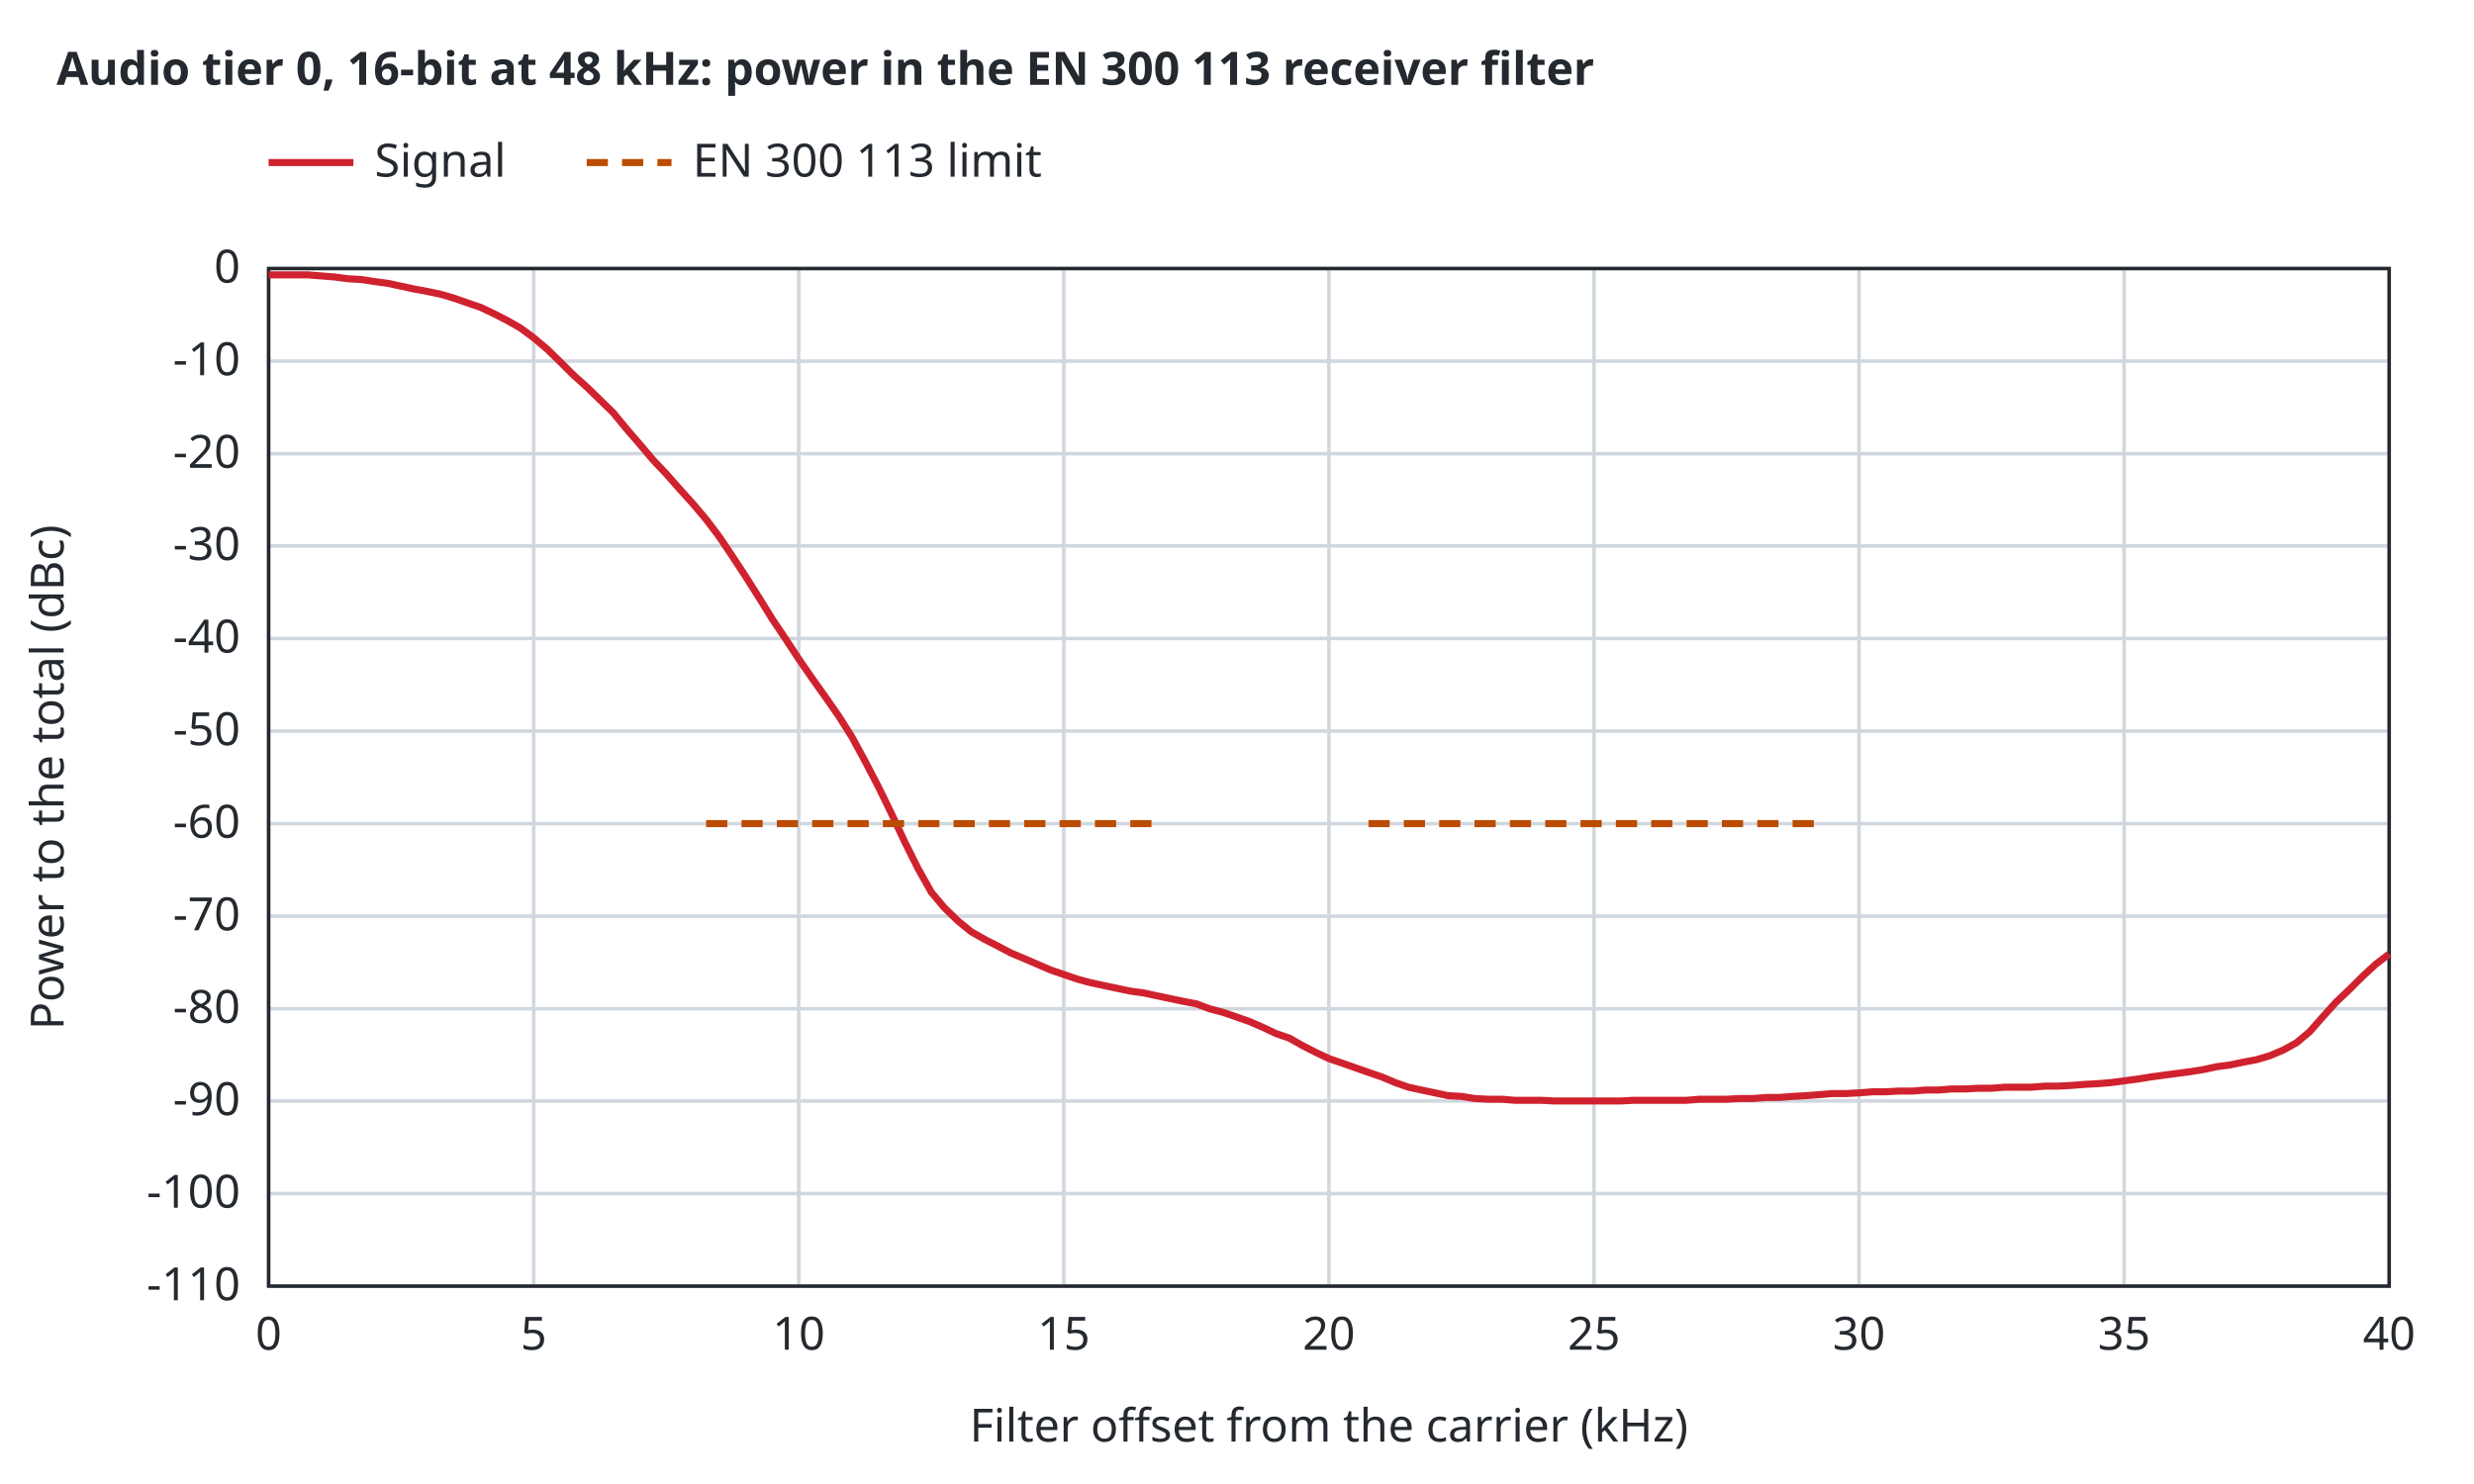
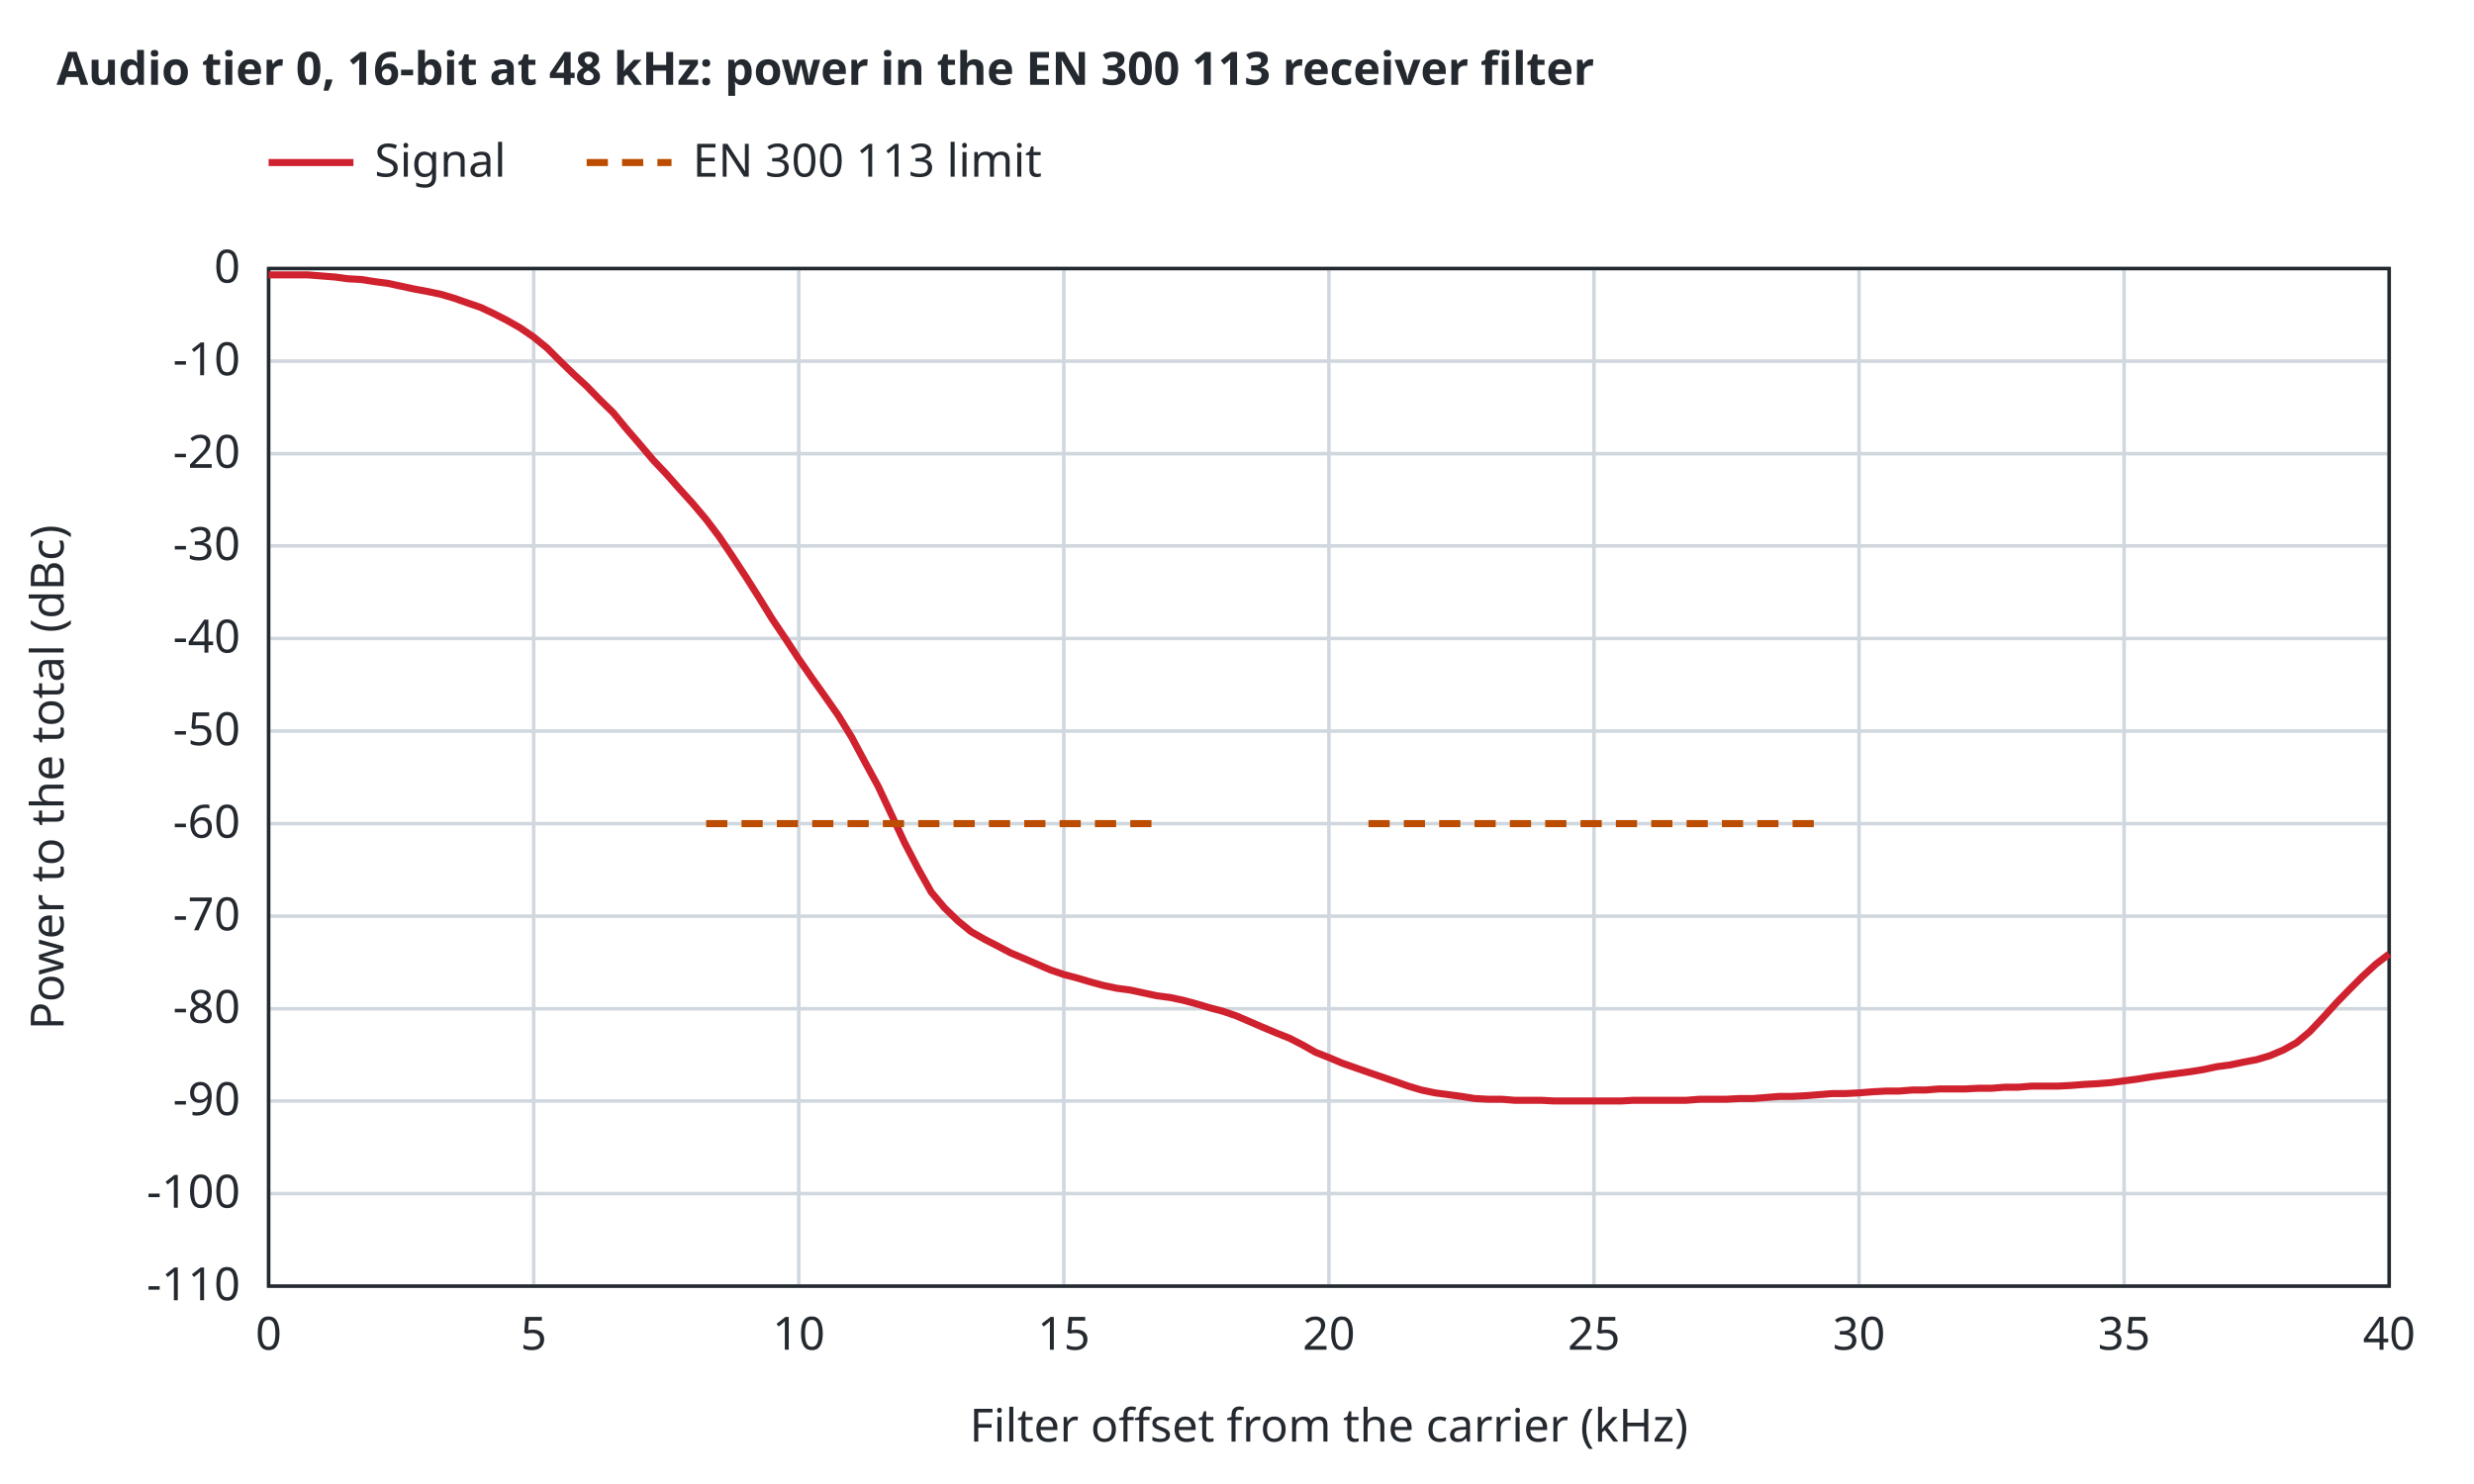
<svg xmlns="http://www.w3.org/2000/svg" width="700" height="420" viewBox="0 0 700 420">
  <style>text{font-family:sans-serif;font-size:13px;fill:#24292f}.t{font-weight:600}.bg{fill:#ffffff}.ax{stroke:#24292f;stroke-width:1;fill:none}.gr{stroke:#d0d7de;stroke-width:1}.mi{stroke:#eaeef2;stroke-width:1}.r0{stroke:#6e7781}.r1{stroke:#bc4c00}.r2{stroke:#8250df}.r3{stroke:#1b7c83}.r4{stroke:#9a6700}.s1{stroke:#cf222e}.s2{stroke:#0969da}.s3{stroke:#1a7f37}.s4{stroke:#9a6700}.q0{fill:#6e7781}.q1{fill:#bc4c00}.q2{fill:#8250df}.f1{fill:#cf222e}.f2{fill:#0969da}.f3{fill:#1a7f37}.f4{fill:#9a6700}.l{fill:none;stroke-width:2}.p{fill:none;stroke-width:1.5}.e{fill:none;stroke-width:1;stroke-opacity:.25}@media (prefers-color-scheme:dark){text{fill:#e6edf3}.bg{fill:#0d1117}.ax{stroke:#8b949e}.gr{stroke:#30363d}.mi{stroke:#21262d}.r0{stroke:#8b949e}.r1{stroke:#f0883e}.r2{stroke:#d2a8ff}.r3{stroke:#39c5cf}.r4{stroke:#d29922}.s1{stroke:#ff7b72}.s2{stroke:#58a6ff}.s3{stroke:#3fb950}.s4{stroke:#d29922}.q0{fill:#8b949e}.q1{fill:#f0883e}.q2{fill:#d2a8ff}.f1{fill:#ff7b72}.f2{fill:#58a6ff}.f3{fill:#3fb950}.f4{fill:#d29922}}</style>
  <rect class="bg" width="100%" height="100%" />
  <text class="t" x="16" y="24">Audio tier 0, 16-bit at 48 kHz: power in the EN 300 113 receiver filter</text>
  <line class="gr" x1="76.0" y1="364.0" x2="76.0" y2="76.0" />
  <text x="76.0" y="382.0" text-anchor="middle">0</text>
  <line class="gr" x1="151.0" y1="364.0" x2="151.0" y2="76.0" />
  <text x="151.0" y="382.0" text-anchor="middle">5</text>
  <line class="gr" x1="226.0" y1="364.0" x2="226.0" y2="76.0" />
  <text x="226.0" y="382.0" text-anchor="middle">10</text>
  <line class="gr" x1="301.0" y1="364.0" x2="301.0" y2="76.0" />
  <text x="301.0" y="382.0" text-anchor="middle">15</text>
  <line class="gr" x1="376.0" y1="364.0" x2="376.0" y2="76.0" />
  <text x="376.0" y="382.0" text-anchor="middle">20</text>
  <line class="gr" x1="451.0" y1="364.0" x2="451.0" y2="76.0" />
  <text x="451.0" y="382.0" text-anchor="middle">25</text>
  <line class="gr" x1="526.0" y1="364.0" x2="526.0" y2="76.0" />
  <text x="526.0" y="382.0" text-anchor="middle">30</text>
  <line class="gr" x1="601.0" y1="364.0" x2="601.0" y2="76.0" />
  <text x="601.0" y="382.0" text-anchor="middle">35</text>
  <line class="gr" x1="676.0" y1="364.0" x2="676.0" y2="76.0" />
  <text x="676.0" y="382.0" text-anchor="middle">40</text>
  <line class="gr" x1="76.0" y1="364.0" x2="676.0" y2="364.0" />
  <text x="68.0" y="368.0" text-anchor="end">-110</text>
  <line class="gr" x1="76.0" y1="337.8" x2="676.0" y2="337.8" />
  <text x="68.0" y="341.8" text-anchor="end">-100</text>
  <line class="gr" x1="76.0" y1="311.6" x2="676.0" y2="311.6" />
  <text x="68.0" y="315.6" text-anchor="end">-90</text>
  <line class="gr" x1="76.0" y1="285.5" x2="676.0" y2="285.5" />
  <text x="68.0" y="289.5" text-anchor="end">-80</text>
  <line class="gr" x1="76.0" y1="259.3" x2="676.0" y2="259.3" />
  <text x="68.0" y="263.3" text-anchor="end">-70</text>
  <line class="gr" x1="76.0" y1="233.1" x2="676.0" y2="233.1" />
  <text x="68.0" y="237.1" text-anchor="end">-60</text>
  <line class="gr" x1="76.0" y1="206.9" x2="676.0" y2="206.9" />
  <text x="68.0" y="210.9" text-anchor="end">-50</text>
  <line class="gr" x1="76.0" y1="180.7" x2="676.0" y2="180.7" />
  <text x="68.0" y="184.7" text-anchor="end">-40</text>
  <line class="gr" x1="76.0" y1="154.5" x2="676.0" y2="154.5" />
  <text x="68.0" y="158.5" text-anchor="end">-30</text>
  <line class="gr" x1="76.0" y1="128.4" x2="676.0" y2="128.4" />
  <text x="68.0" y="132.4" text-anchor="end">-20</text>
  <line class="gr" x1="76.0" y1="102.2" x2="676.0" y2="102.2" />
  <text x="68.0" y="106.2" text-anchor="end">-10</text>
  <line class="gr" x1="76.0" y1="76.0" x2="676.0" y2="76.0" />
  <text x="68.0" y="80.0" text-anchor="end">0</text>
  <rect class="ax" x="76.0" y="76.0" width="600.0" height="288.0" />
  <text x="376.0" y="408.0" text-anchor="middle">Filter offset from the carrier (kHz)</text>
  <text x="18" y="220.0" text-anchor="middle" transform="rotate(-90 18 220.0)">Power to the total (dBc)</text>
-   <path class="l s1" d="M76.0,77.8 L79.8,77.8 L83.5,77.8 L87.2,77.8 L91.0,78.1 L94.8,78.4 L98.5,78.9 L102.2,79.1 L106.0,79.7 L109.8,80.2 L113.5,81.0 L117.2,81.8 L121.0,82.5 L124.8,83.3 L128.5,84.4 L132.2,85.7 L136.0,87.0 L139.8,88.8 L143.5,90.7 L147.2,92.8 L151.0,95.6 L154.8,98.8 L158.5,102.4 L162.2,106.1 L166.0,109.5 L169.8,113.2 L173.5,116.8 L177.2,121.3 L181.0,125.7 L184.8,130.2 L188.5,134.1 L192.2,138.3 L196.0,142.5 L199.8,147.0 L203.5,151.9 L207.2,157.4 L211.0,163.2 L214.8,169.2 L218.5,175.2 L222.2,180.7 L226.0,186.5 L229.8,192.0 L233.5,197.2 L237.2,202.5 L241.0,208.5 L244.8,215.5 L248.5,222.6 L252.2,230.2 L256.0,238.3 L259.8,245.9 L263.5,252.5 L267.2,256.9 L271.0,260.6 L274.8,263.7 L278.5,265.8 L282.2,267.7 L286.0,269.7 L289.8,271.3 L293.5,272.9 L297.2,274.5 L301.0,275.8 L304.8,277.1 L308.5,278.1 L312.2,278.9 L316.0,279.7 L319.8,280.5 L323.5,281.0 L327.2,281.8 L331.0,282.6 L334.8,283.4 L338.5,284.1 L342.2,285.5 L346.0,286.5 L349.8,287.8 L353.5,289.1 L357.2,290.7 L361.0,292.5 L364.8,293.8 L368.5,295.9 L372.2,297.8 L376.0,299.6 L379.8,300.9 L383.5,302.2 L387.2,303.5 L391.0,304.8 L394.8,306.4 L398.5,307.7 L402.2,308.5 L406.0,309.3 L409.8,310.1 L413.5,310.3 L417.2,310.9 L421.0,311.1 L424.8,311.1 L428.5,311.4 L432.2,311.4 L436.0,311.4 L439.8,311.6 L443.5,311.6 L447.2,311.6 L451.0,311.6 L454.8,311.6 L458.5,311.6 L462.2,311.4 L466.0,311.4 L469.8,311.4 L473.5,311.4 L477.2,311.4 L481.0,311.1 L484.8,311.1 L488.5,311.1 L492.2,310.9 L496.0,310.9 L499.8,310.6 L503.5,310.6 L507.2,310.3 L511.0,310.1 L514.8,309.8 L518.5,309.5 L522.2,309.5 L526.0,309.3 L529.8,309.0 L533.5,309.0 L537.2,308.8 L541.0,308.8 L544.8,308.5 L548.5,308.5 L552.2,308.2 L556.0,308.2 L559.8,308.0 L563.5,308.0 L567.2,307.7 L571.0,307.7 L574.8,307.7 L578.5,307.4 L582.2,307.4 L586.0,307.2 L589.8,306.9 L593.5,306.7 L597.2,306.4 L601.0,305.9 L604.8,305.4 L608.5,304.8 L612.2,304.3 L616.0,303.8 L619.8,303.3 L623.5,302.7 L627.2,301.9 L631.0,301.4 L634.8,300.6 L638.5,299.9 L642.2,298.8 L646.0,297.2 L649.8,295.1 L653.5,292.0 L657.2,287.8 L661.0,283.6 L664.8,280.0 L668.5,276.3 L672.2,272.9 L676.0,270.0" />
+   <path class="l s1" d="M76.0,77.8 L79.8,77.8 L83.5,77.8 L87.2,77.8 L91.0,78.1 L94.8,78.4 L98.5,78.9 L102.2,79.1 L106.0,79.7 L109.8,80.2 L113.5,81.0 L117.2,81.8 L121.0,82.5 L124.8,83.3 L128.5,84.4 L132.2,85.7 L136.0,87.0 L139.8,88.8 L143.5,90.7 L147.2,92.8 L151.0,95.4 L154.8,98.5 L158.5,102.2 L162.2,105.8 L166.0,109.3 L169.8,113.2 L173.5,116.8 L177.2,121.3 L181.0,125.7 L184.8,130.2 L188.5,134.1 L192.2,138.3 L196.0,142.5 L199.8,147.0 L203.5,151.9 L207.2,157.4 L211.0,163.2 L214.8,169.2 L218.5,175.2 L222.2,180.7 L226.0,186.5 L229.8,192.0 L233.5,197.2 L237.2,202.5 L241.0,208.7 L244.8,215.8 L248.5,222.6 L252.2,230.5 L256.0,238.6 L259.8,245.9 L263.5,252.5 L267.2,256.9 L271.0,260.6 L274.8,263.7 L278.5,265.8 L282.2,267.7 L286.0,269.7 L289.8,271.3 L293.5,272.9 L297.2,274.5 L301.0,275.8 L304.8,276.8 L308.5,277.9 L312.2,278.9 L316.0,279.7 L319.8,280.2 L323.5,281.0 L327.2,281.8 L331.0,282.3 L334.8,283.1 L338.5,284.1 L342.2,285.2 L346.0,286.2 L349.8,287.5 L353.5,289.1 L357.2,290.7 L361.0,292.3 L364.8,293.8 L368.5,295.7 L372.2,297.8 L376.0,299.3 L379.8,300.9 L383.5,302.2 L387.2,303.5 L391.0,304.8 L394.8,306.1 L398.5,307.4 L402.2,308.5 L406.0,309.3 L409.8,309.8 L413.5,310.3 L417.2,310.9 L421.0,311.1 L424.8,311.1 L428.5,311.4 L432.2,311.4 L436.0,311.4 L439.8,311.6 L443.5,311.6 L447.2,311.6 L451.0,311.6 L454.8,311.6 L458.5,311.6 L462.2,311.4 L466.0,311.4 L469.8,311.4 L473.5,311.4 L477.2,311.4 L481.0,311.1 L484.8,311.1 L488.5,311.1 L492.2,310.9 L496.0,310.9 L499.8,310.6 L503.5,310.3 L507.2,310.3 L511.0,310.1 L514.8,309.8 L518.5,309.5 L522.2,309.5 L526.0,309.3 L529.8,309.0 L533.5,308.8 L537.2,308.8 L541.0,308.5 L544.8,308.5 L548.5,308.2 L552.2,308.2 L556.0,308.2 L559.8,308.0 L563.5,308.0 L567.2,307.7 L571.0,307.7 L574.8,307.4 L578.5,307.4 L582.2,307.4 L586.0,307.2 L589.8,306.9 L593.5,306.7 L597.2,306.4 L601.0,305.9 L604.8,305.4 L608.5,304.8 L612.2,304.3 L616.0,303.8 L619.8,303.3 L623.5,302.7 L627.2,301.9 L631.0,301.4 L634.8,300.6 L638.5,299.9 L642.2,298.8 L646.0,297.2 L649.8,295.1 L653.5,292.0 L657.2,288.1 L661.0,283.9 L664.8,280.0 L668.5,276.3 L672.2,272.9 L676.0,270.0" />
  <path class="l r1" stroke-dasharray="6 4" d="M199.8,233.1 L327.2,233.1" />
  <path class="l r1" stroke-dasharray="6 4" d="M387.2,233.1 L514.8,233.1" />
  <line class="l s1" x1="76.0" y1="46.0" x2="100.0" y2="46.0" />
  <text x="106.0" y="50.0">Signal</text>
  <line class="l r1" stroke-dasharray="6 4" x1="166.0" y1="46.0" x2="190.0" y2="46.0" />
  <text x="196.0" y="50.0">EN 300 113 limit</text>
</svg>
